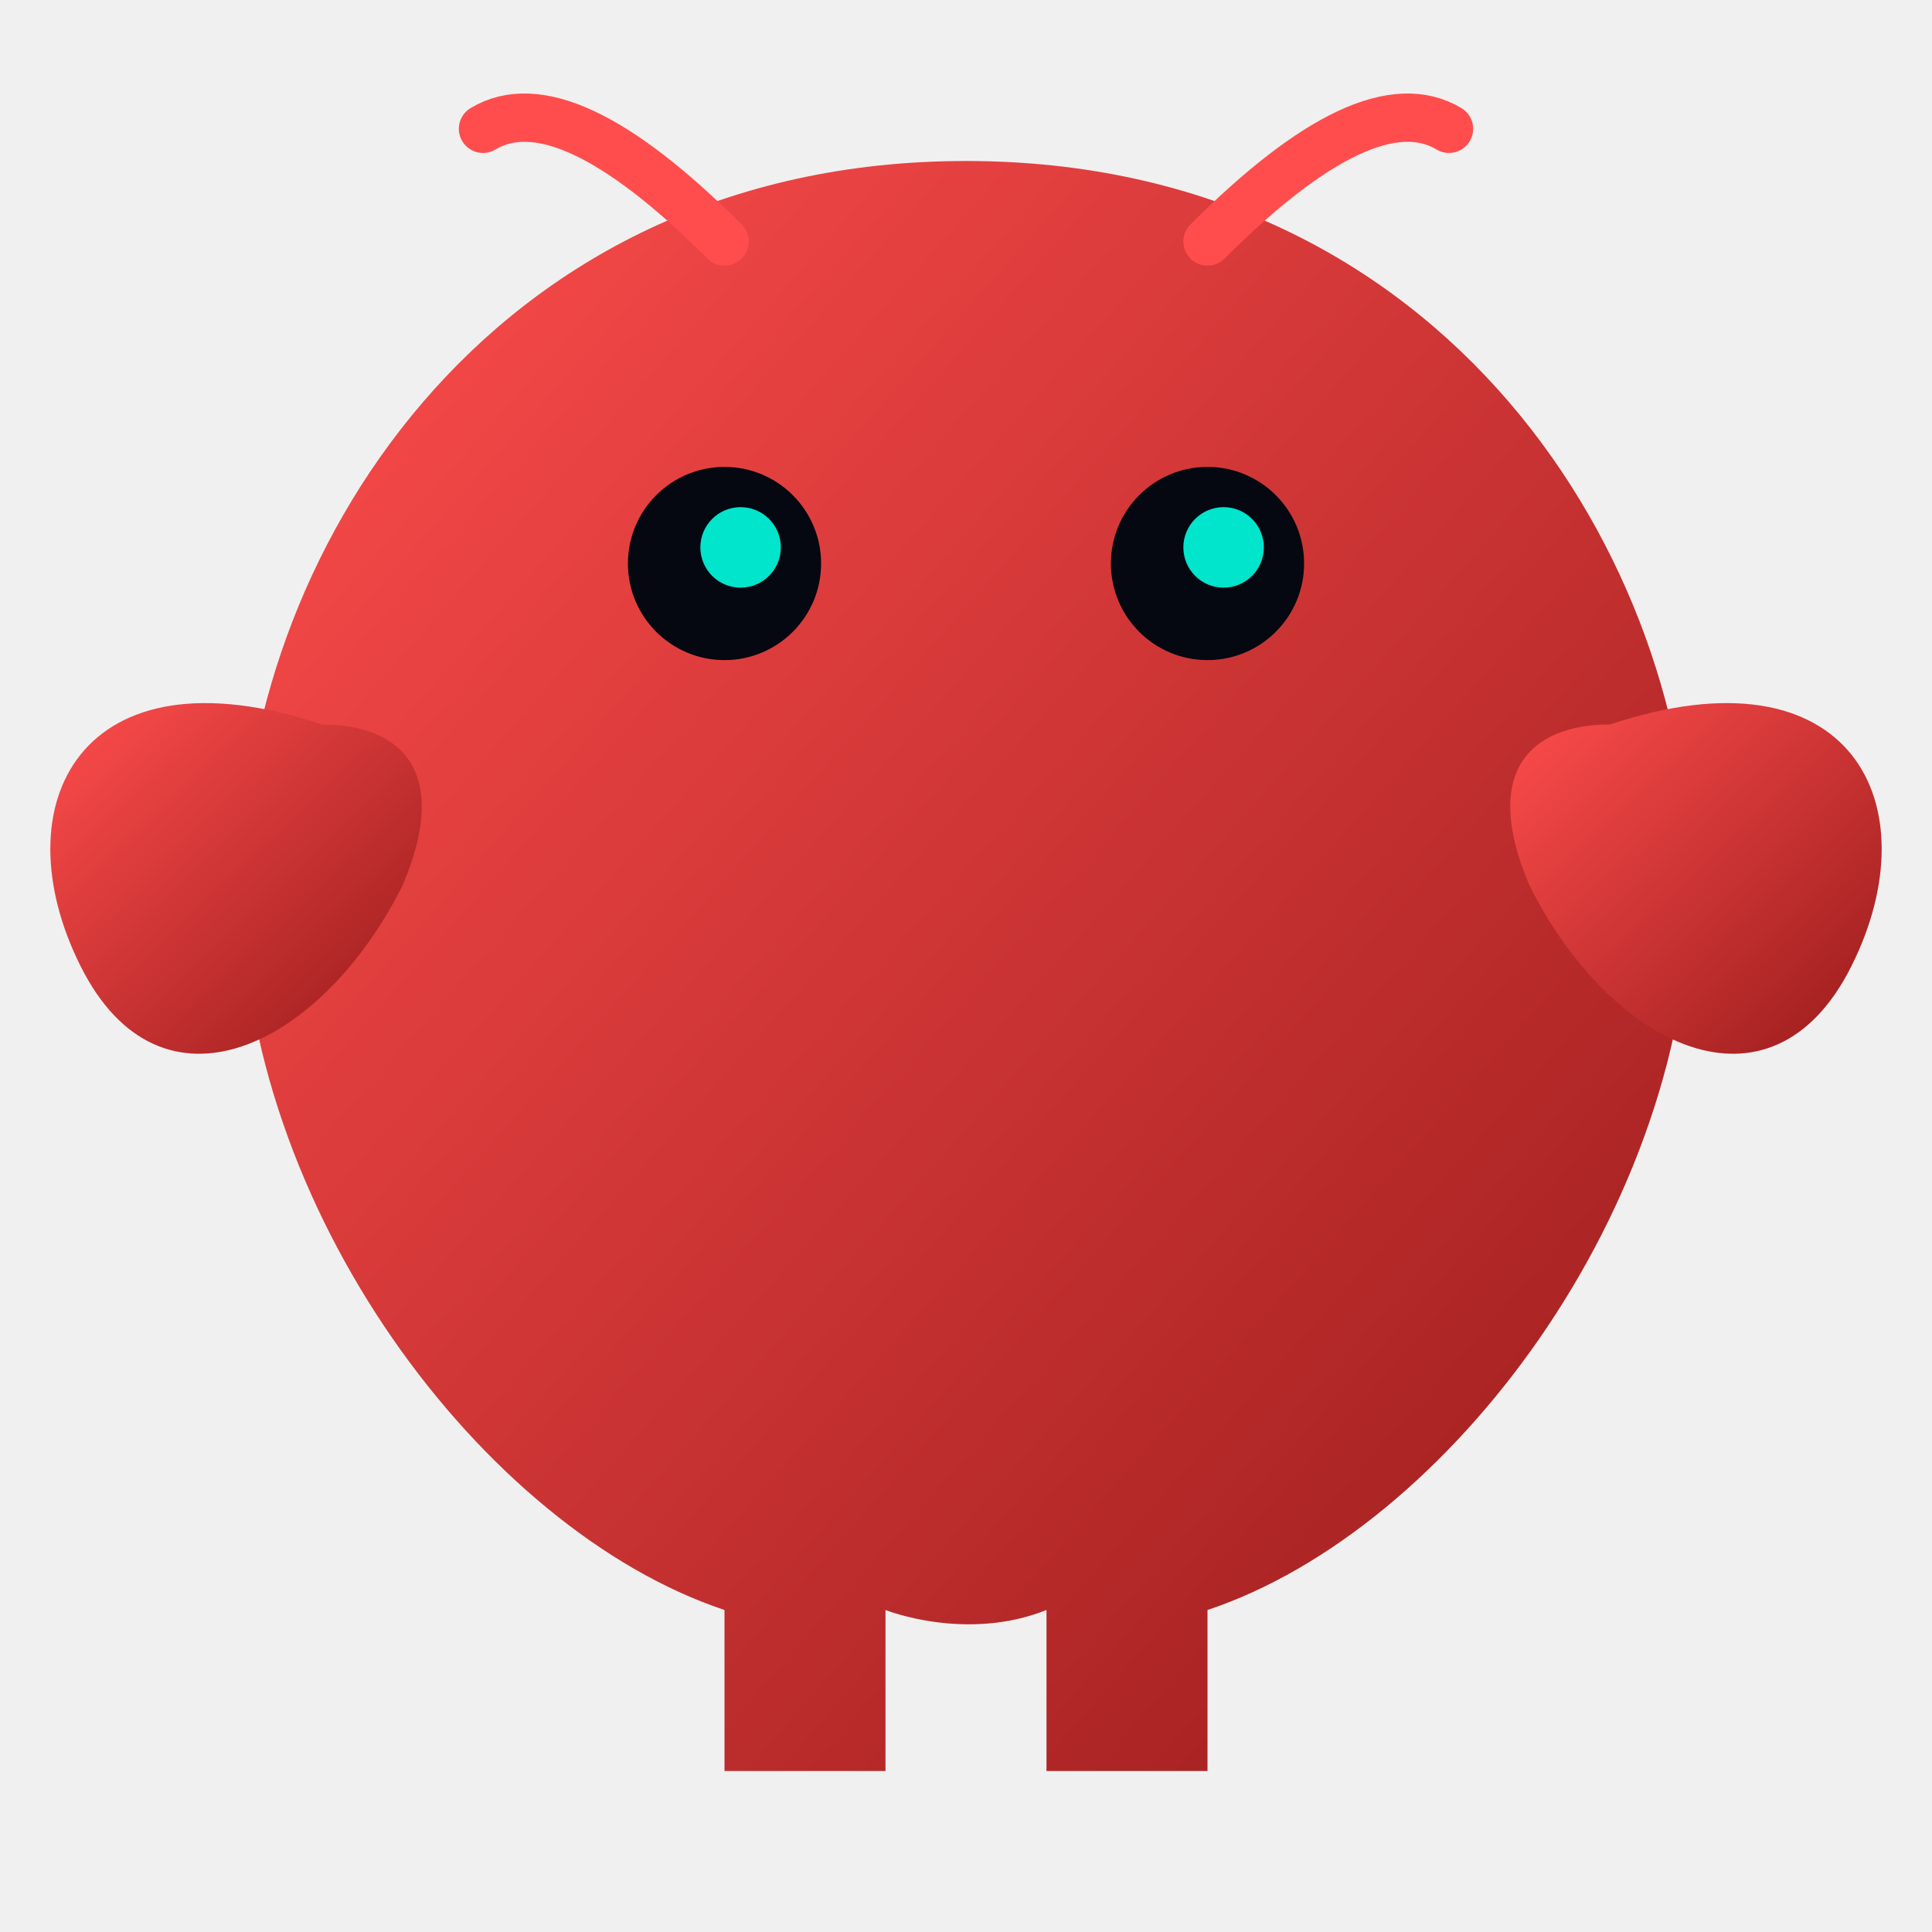
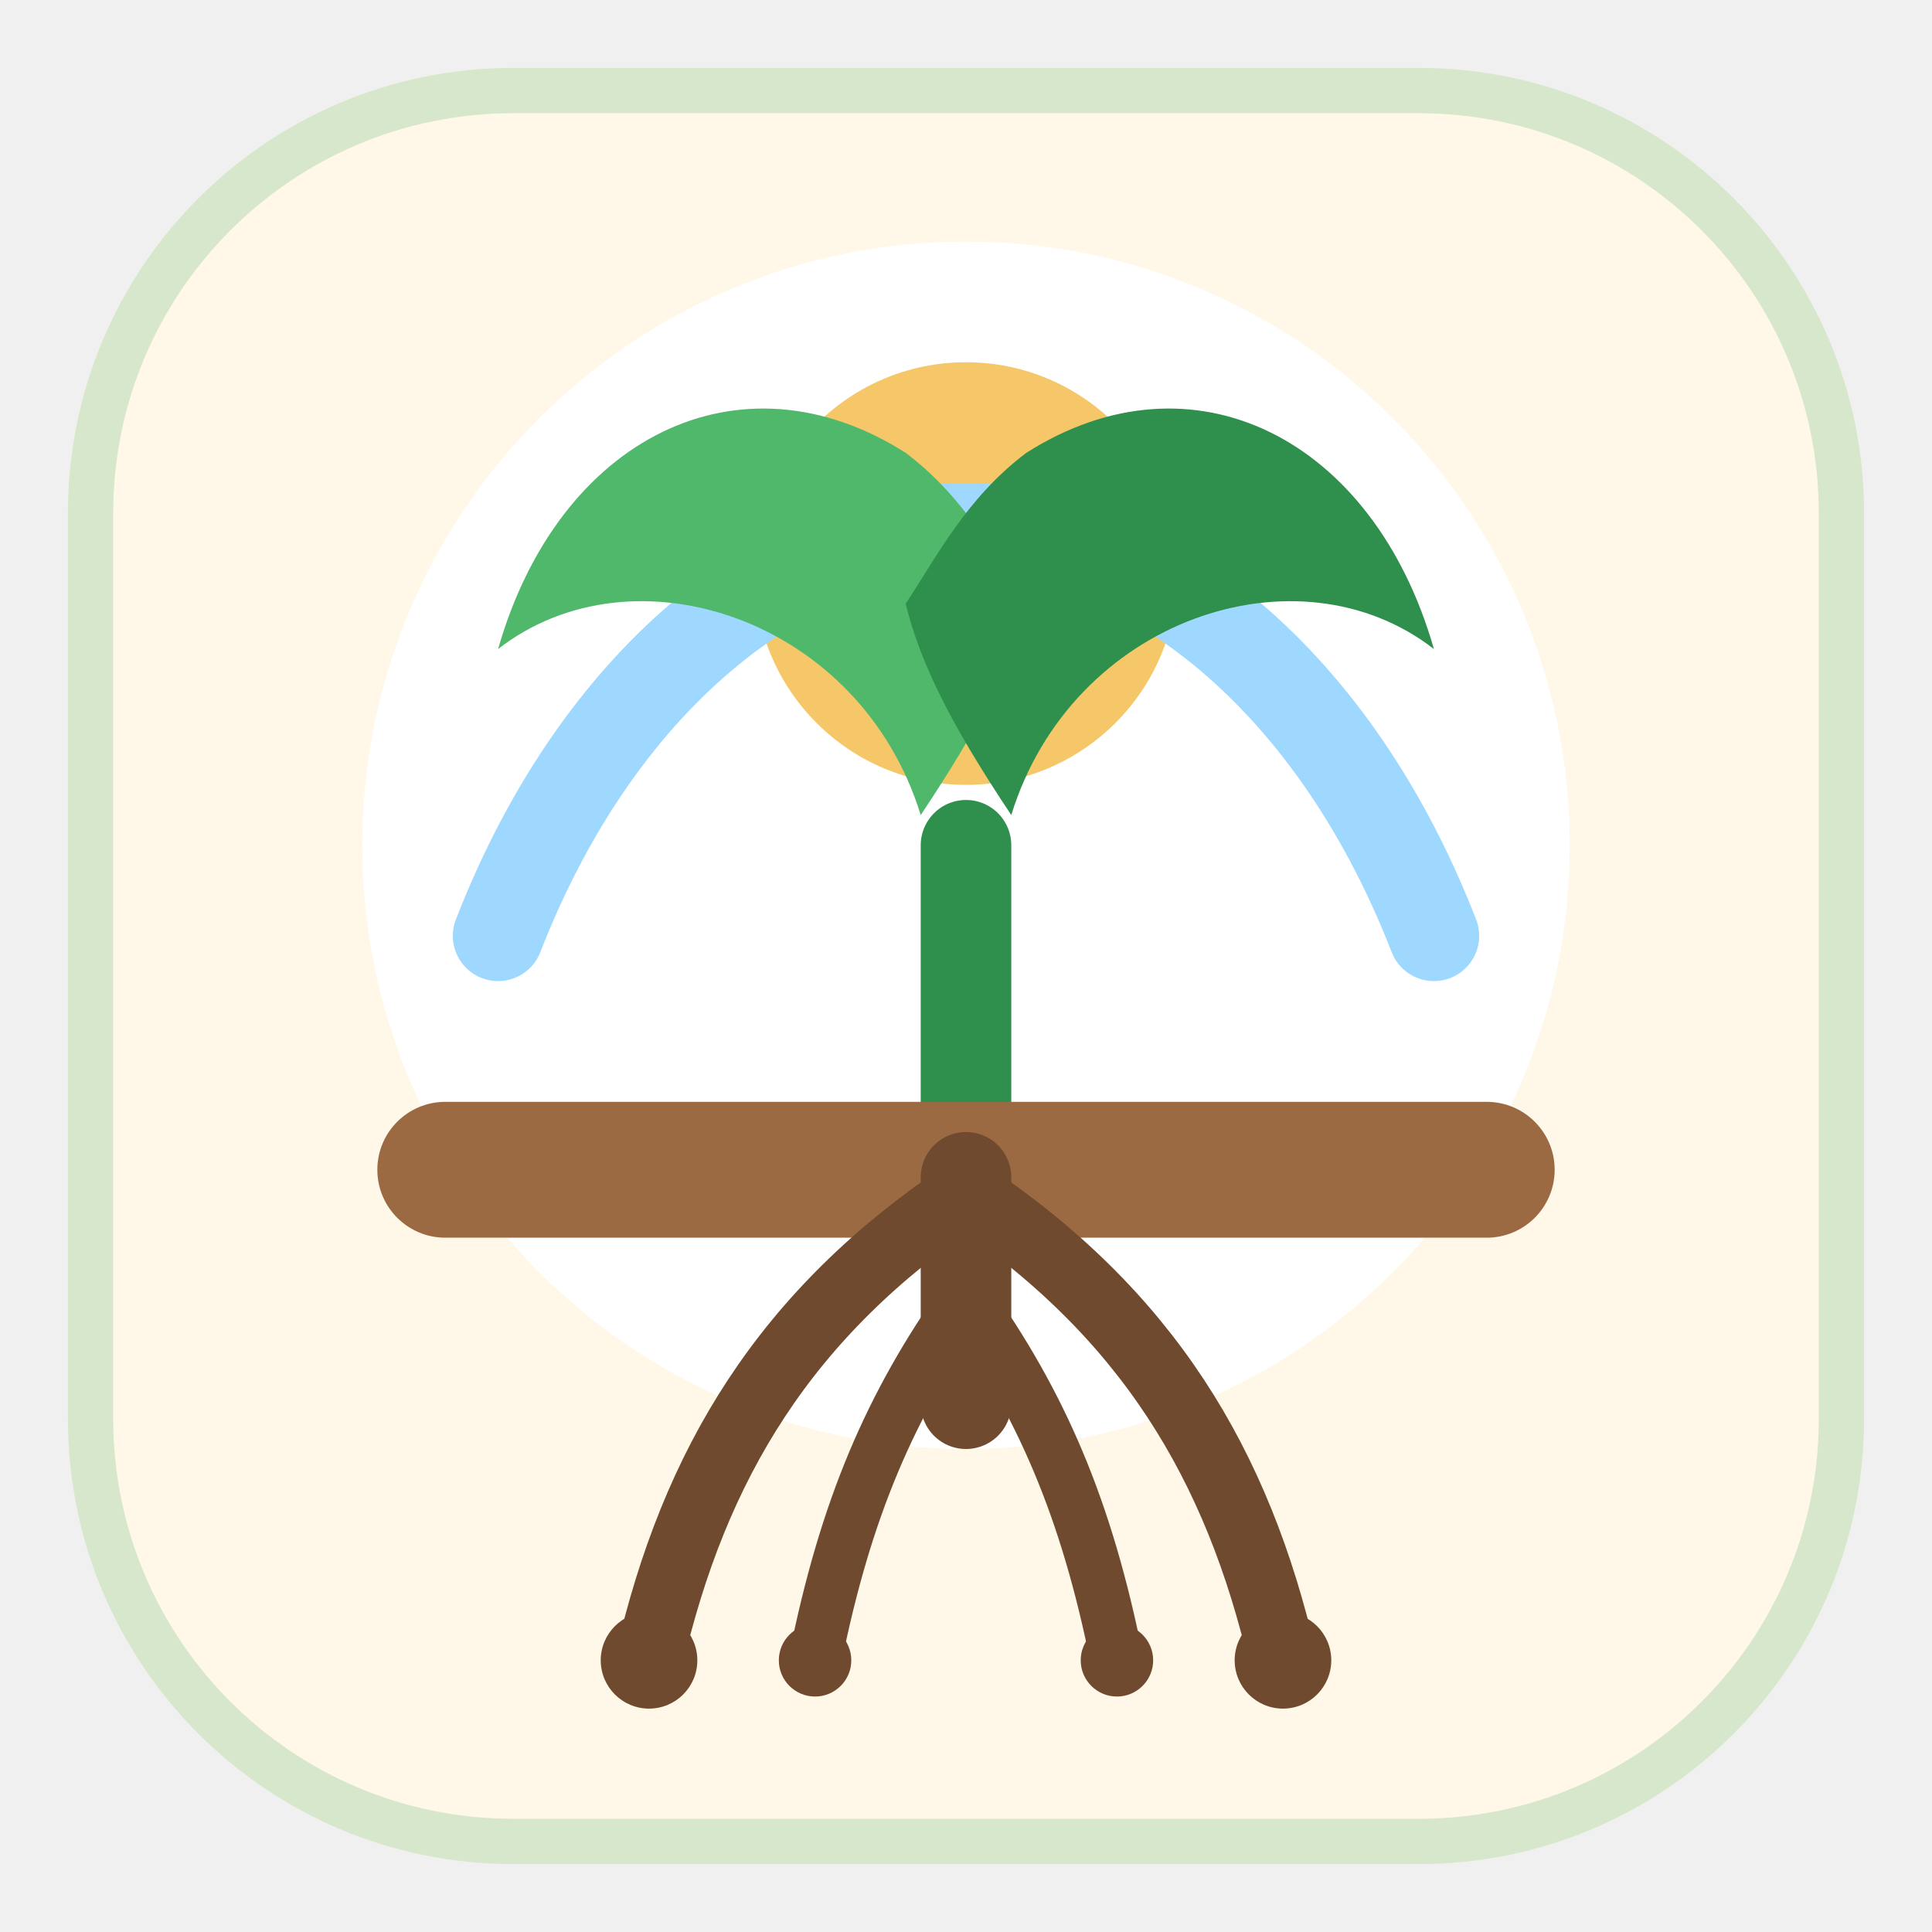
- <svg xmlns="http://www.w3.org/2000/svg" viewBox="0 0 120 120" fill="none">
-   <defs>
-     <linearGradient id="lobster-gradient" x1="0%" y1="0%" x2="100%" y2="100%">
-       <stop offset="0%" stop-color="#ff4d4d" />
-       <stop offset="100%" stop-color="#991b1b" />
-     </linearGradient>
-   </defs>
-   <path d="M60 10 C30 10 15 35 15 55 C15 75 30 95 45 100 L45 110 L55 110 L55 100 C55 100 60 102 65 100 L65 110 L75 110 L75 100 C90 95 105 75 105 55 C105 35 90 10 60 10Z" fill="url(#lobster-gradient)" />
-   <path d="M20 45 C5 40 0 50 5 60 C10 70 20 65 25 55 C28 48 25 45 20 45Z" fill="url(#lobster-gradient)" />
-   <path d="M100 45 C115 40 120 50 115 60 C110 70 100 65 95 55 C92 48 95 45 100 45Z" fill="url(#lobster-gradient)" />
-   <path d="M45 15 Q35 5 30 8" stroke="#ff4d4d" stroke-width="3" stroke-linecap="round" />
-   <path d="M75 15 Q85 5 90 8" stroke="#ff4d4d" stroke-width="3" stroke-linecap="round" />
-   <circle cx="45" cy="35" r="6" fill="#050810" />
-   <circle cx="75" cy="35" r="6" fill="#050810" />
-   <circle cx="46" cy="34" r="2.5" fill="#00e5cc" />
-   <circle cx="76" cy="34" r="2.5" fill="#00e5cc" />
+ <svg xmlns="http://www.w3.org/2000/svg" viewBox="0 0 128 128" role="img" aria-label="My Farm Adviser emblem">
+   <rect x="6" y="6" width="116" height="116" rx="28" fill="#fff7e8" />
+   <rect x="6" y="6" width="116" height="116" rx="28" fill="none" stroke="#d7e7cb" stroke-width="3" />
+   <circle cx="64" cy="56" r="40" fill="#ffffff" />
+   <circle cx="64" cy="38" r="14" fill="#f5c768" />
+   <path d="M33 62c7-18 20-27 31-27s24 9 31 27" fill="none" stroke="#9ed8ff" stroke-width="6" stroke-linecap="round" />
+   <path d="M64 56v18" stroke="#2f8f4c" stroke-width="6" stroke-linecap="round" />
+   <path d="M61 54c-4-13-19-18-28-11 4-14 16-20 27-13 4 3 6 7 8 10-1 4-3 8-7 14z" fill="#50b86b" />
+   <path d="M67 54c4-13 19-18 28-11-4-14-16-20-27-13-4 3-6 7-8 10 1 4 3 8 7 14z" fill="#2f8f4c" />
+   <rect x="25" y="73" width="78" height="9" rx="4.5" fill="#9b6a43" />
+   <path d="M64 78v15" stroke="#6f4a2e" stroke-width="6" stroke-linecap="round" />
+   <path d="M64 79c-12 8-18 18-21 31" fill="none" stroke="#6f4a2e" stroke-width="4.5" stroke-linecap="round" />
+   <path d="M64 79c12 8 18 18 21 31" fill="none" stroke="#6f4a2e" stroke-width="4.5" stroke-linecap="round" />
+   <path d="M64 86c-5 7-8 14-10 24" fill="none" stroke="#6f4a2e" stroke-width="3.5" stroke-linecap="round" />
+   <path d="M64 86c5 7 8 14 10 24" fill="none" stroke="#6f4a2e" stroke-width="3.5" stroke-linecap="round" />
+   <circle cx="43" cy="110" r="3.2" fill="#6f4a2e" />
+   <circle cx="85" cy="110" r="3.2" fill="#6f4a2e" />
+   <circle cx="54" cy="110" r="2.4" fill="#6f4a2e" />
+   <circle cx="74" cy="110" r="2.4" fill="#6f4a2e" />
</svg>
